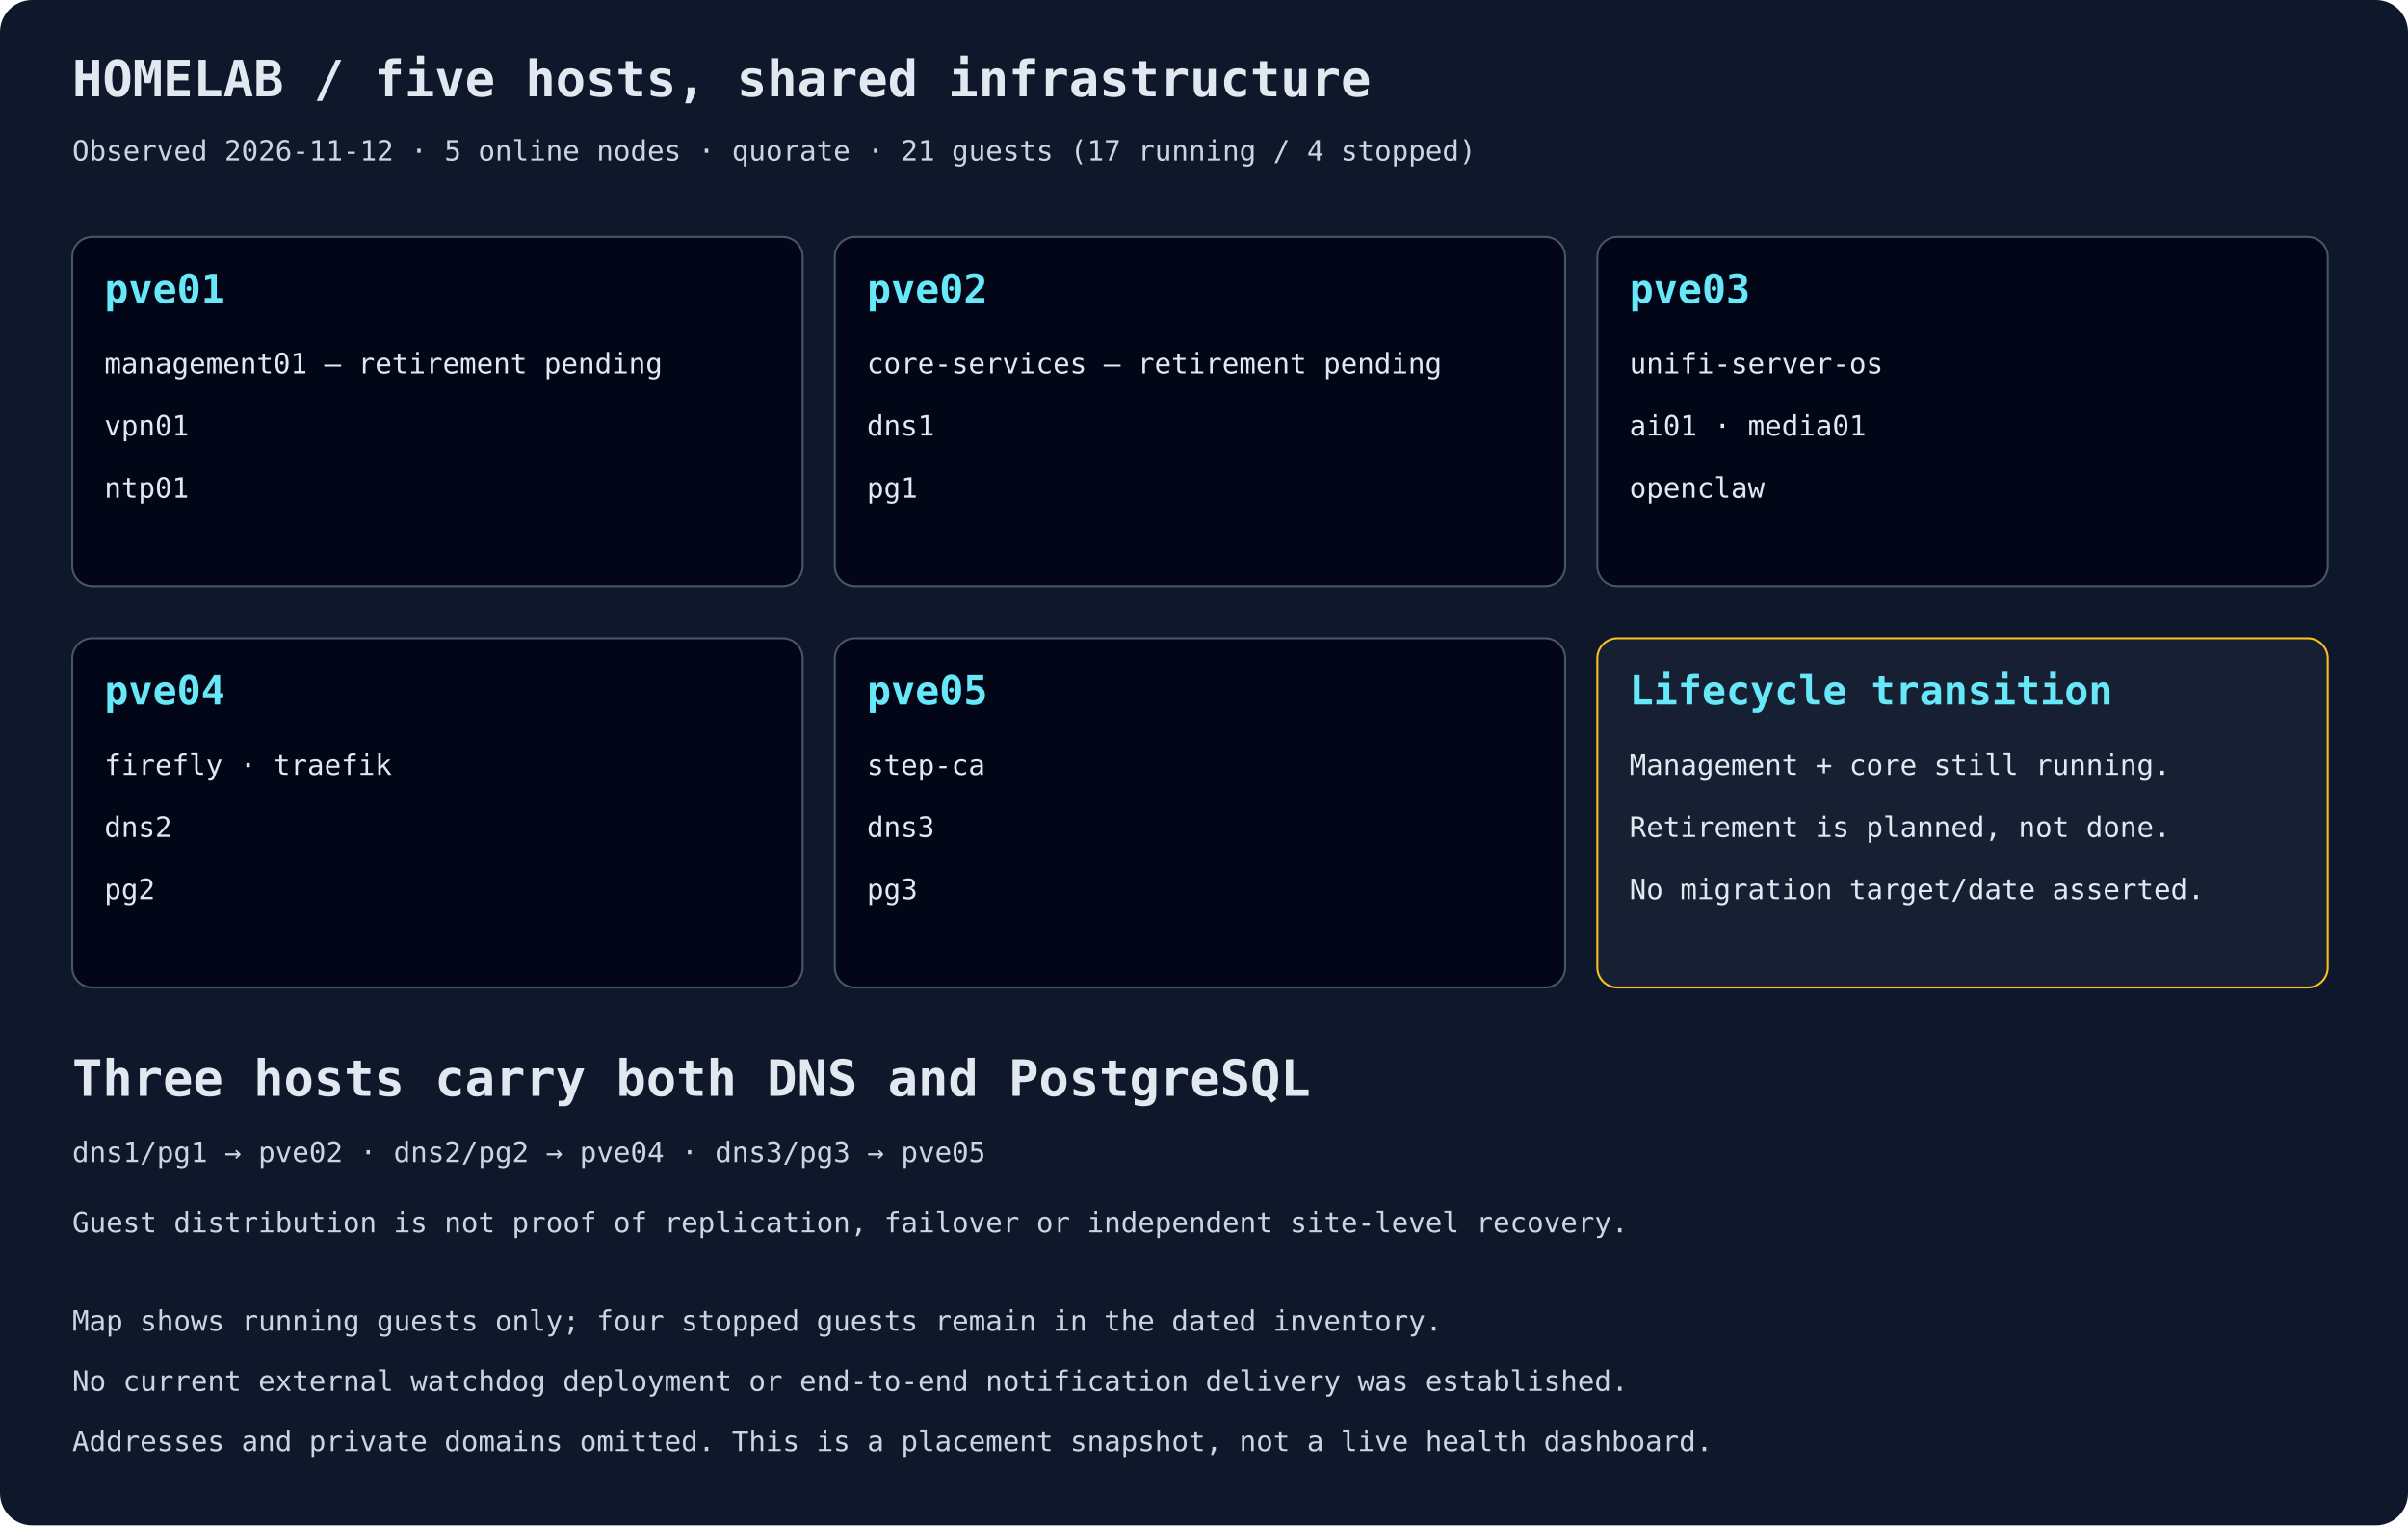
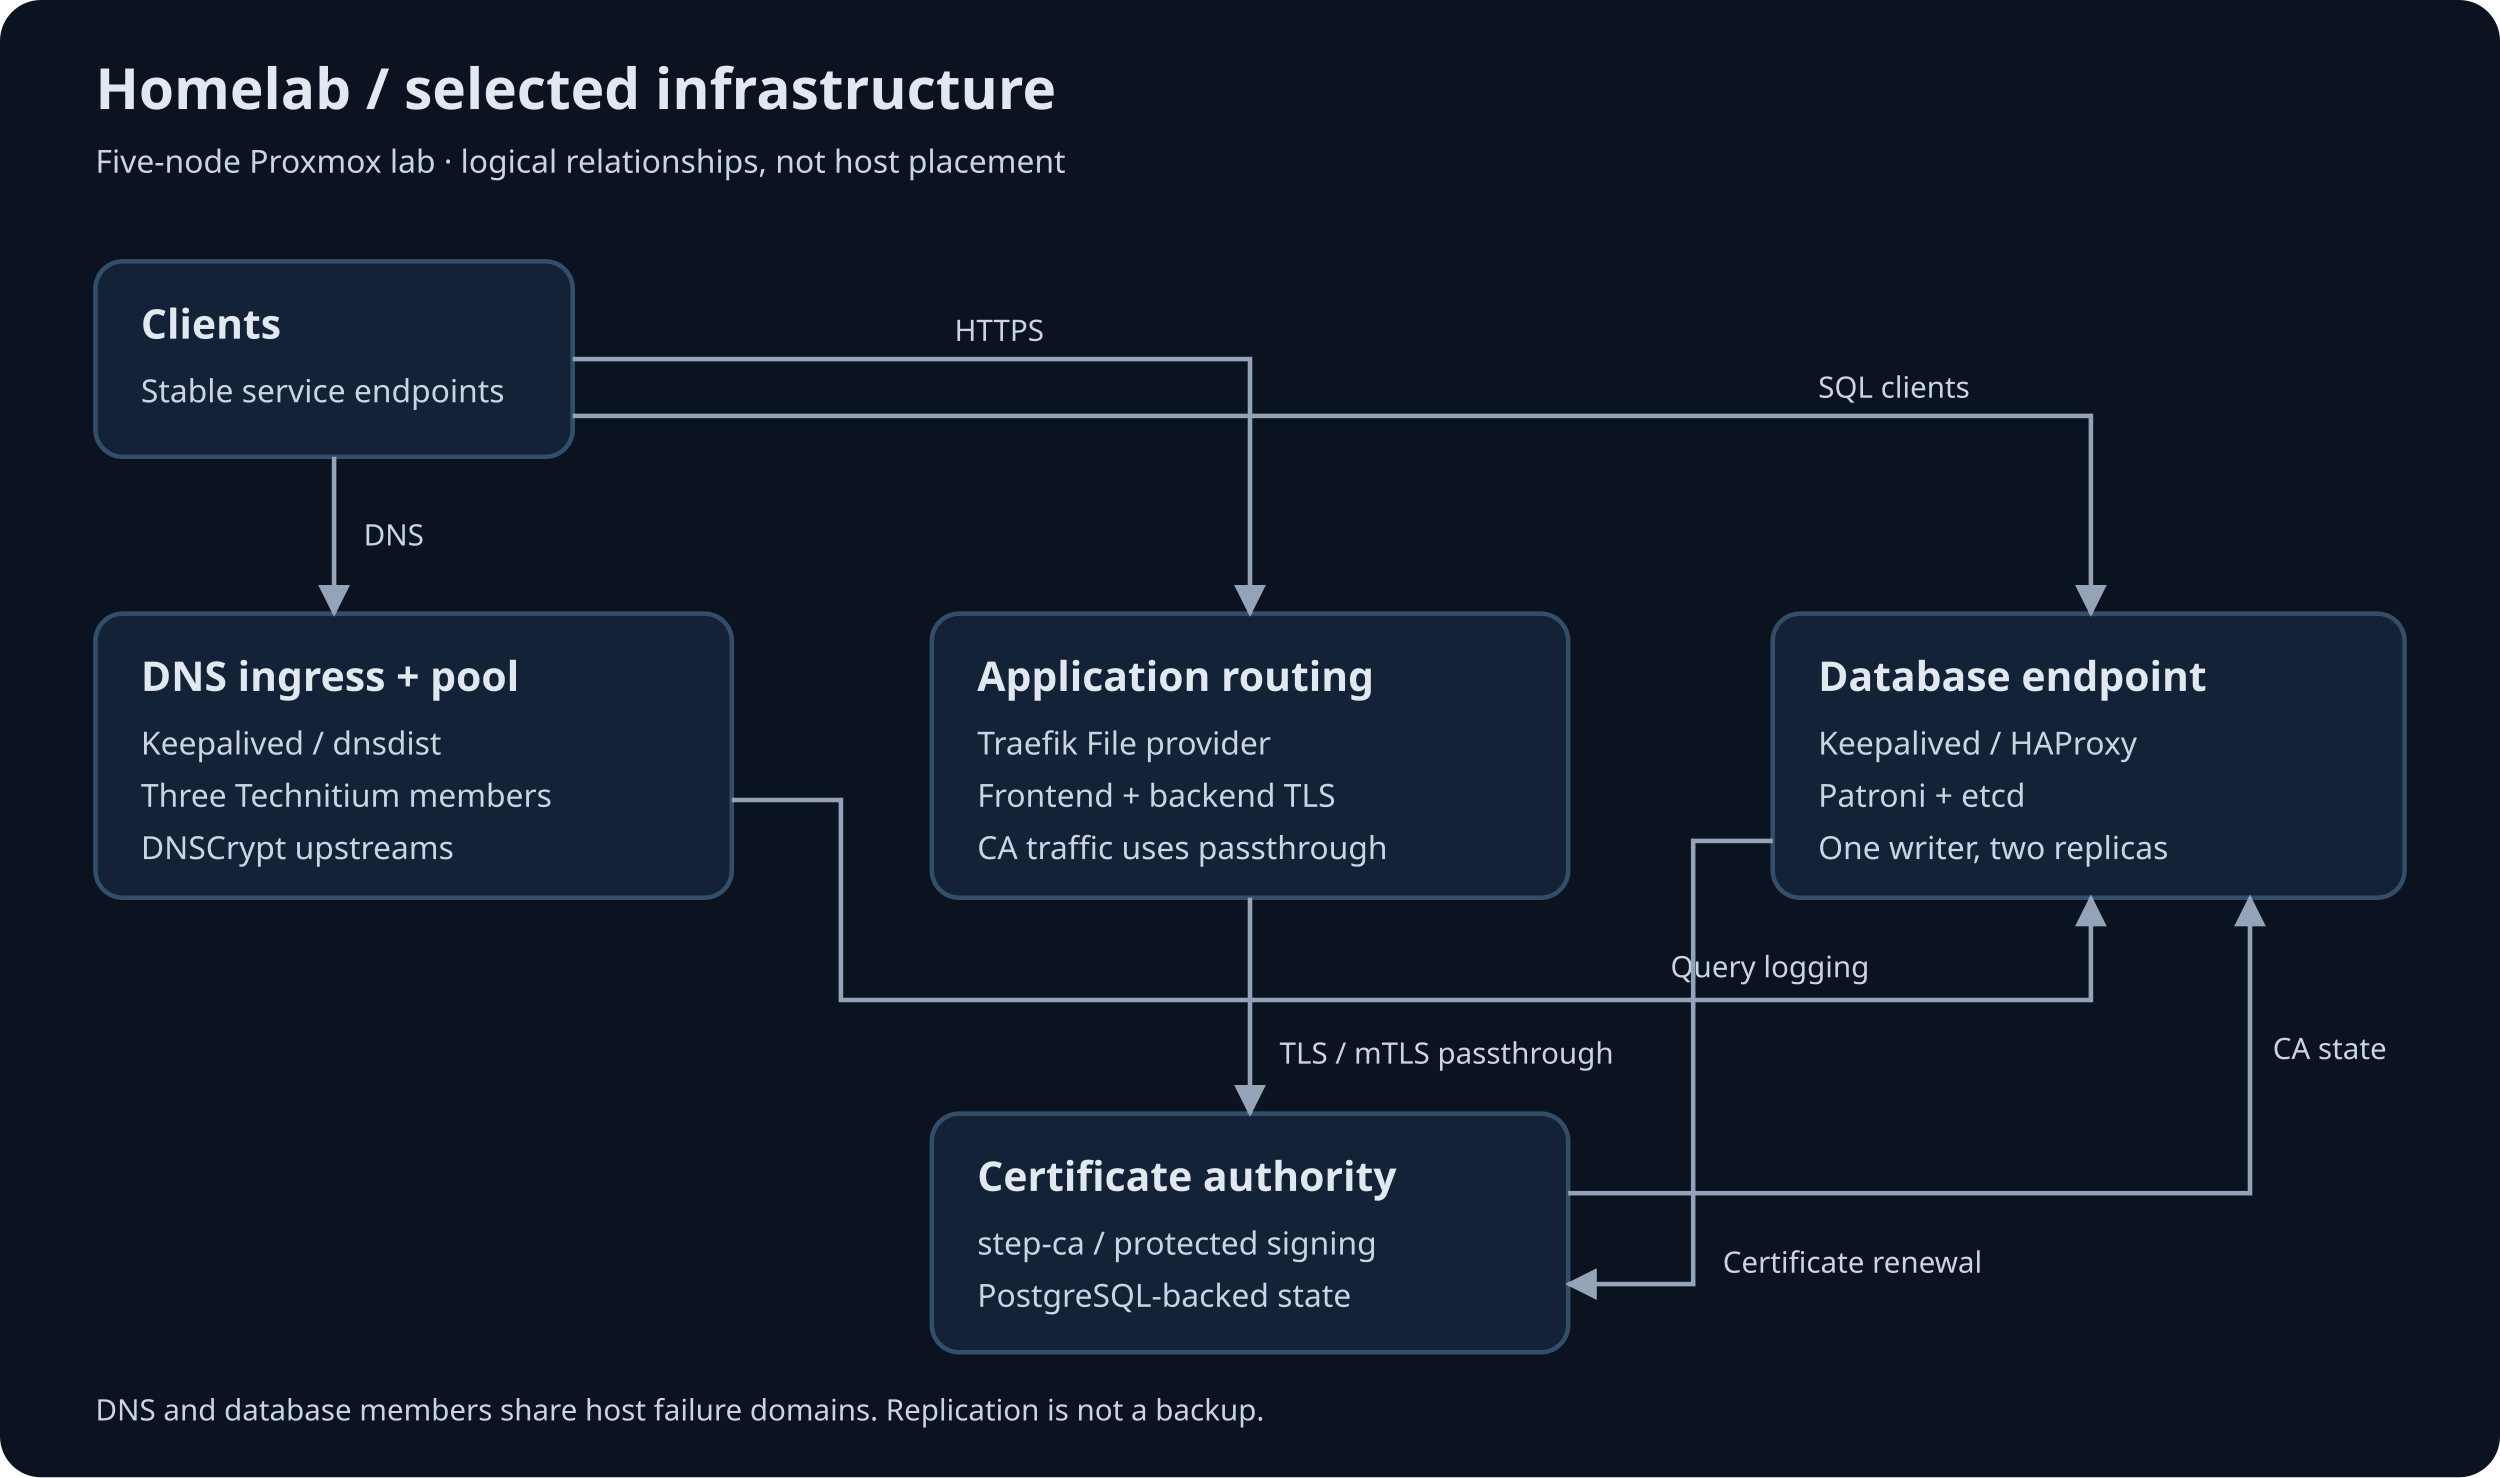
- <svg xmlns="http://www.w3.org/2000/svg" viewBox="0 0 1200 760" role="img" aria-labelledby="title desc">
-   <style>text{font-family:ui-monospace,Consolas,monospace;fill:#e2e8f0}.heading{font-size:25px;font-weight:700}.node{font-size:20px;font-weight:700;fill:#67e8f9}.label{font-size:14px}.note{font-size:14px;fill:#cbd5e1}</style>
-   <rect width="1200" height="760" rx="16" fill="#0f172a" />
-   <text x="36" y="48" class="heading">HOMELAB / five hosts, shared infrastructure</text>
-   <text x="36" y="80" class="note">Observed 2026-11-12 · 5 online nodes · quorate · 21 guests (17 running / 4 stopped)</text>
-   <g>
-     <rect x="36" y="118" width="364" height="174" rx="10" fill="#020617" stroke="#475569" />
-     <text x="52" y="151" class="node">pve01</text>
-     <text x="52" y="186" class="label">management01 — retirement pending</text>
-     <text x="52" y="217" class="label">vpn01</text>
-     <text x="52" y="248" class="label">ntp01</text>
-   </g>
-   <g>
-     <rect x="416" y="118" width="364" height="174" rx="10" fill="#020617" stroke="#475569" />
-     <text x="432" y="151" class="node">pve02</text>
-     <text x="432" y="186" class="label">core-services — retirement pending</text>
-     <text x="432" y="217" class="label">dns1</text>
-     <text x="432" y="248" class="label">pg1</text>
-   </g>
-   <g>
-     <rect x="796" y="118" width="364" height="174" rx="10" fill="#020617" stroke="#475569" />
-     <text x="812" y="151" class="node">pve03</text>
-     <text x="812" y="186" class="label">unifi-server-os</text>
-     <text x="812" y="217" class="label">ai01 · media01</text>
-     <text x="812" y="248" class="label">openclaw</text>
-   </g>
-   <g>
-     <rect x="36" y="318" width="364" height="174" rx="10" fill="#020617" stroke="#475569" />
-     <text x="52" y="351" class="node">pve04</text>
-     <text x="52" y="386" class="label">firefly · traefik</text>
-     <text x="52" y="417" class="label">dns2</text>
-     <text x="52" y="448" class="label">pg2</text>
-   </g>
-   <g>
-     <rect x="416" y="318" width="364" height="174" rx="10" fill="#020617" stroke="#475569" />
-     <text x="432" y="351" class="node">pve05</text>
-     <text x="432" y="386" class="label">step-ca</text>
-     <text x="432" y="417" class="label">dns3</text>
-     <text x="432" y="448" class="label">pg3</text>
-   </g>
-   <g>
-     <rect x="796" y="318" width="364" height="174" rx="10" fill="#172033" stroke="#fbbf24" />
-     <text x="812" y="351" class="node">Lifecycle transition</text>
-     <text x="812" y="386" class="label">Management + core still running.</text>
-     <text x="812" y="417" class="label">Retirement is planned, not done.</text>
-     <text x="812" y="448" class="label">No migration target/date asserted.</text>
-   </g>
-   <text x="36" y="546" class="heading">Three hosts carry both DNS and PostgreSQL</text>
-   <text x="36" y="579" class="note">dns1/pg1 → pve02 · dns2/pg2 → pve04 · dns3/pg3 → pve05</text>
-   <text x="36" y="614" class="note">Guest distribution is not proof of replication, failover or independent site-level recovery.</text>
-   <text x="36" y="663" class="note">Map shows running guests only; four stopped guests remain in the dated inventory.</text>
-   <text x="36" y="693" class="note">No current external watchdog deployment or end-to-end notification delivery was established.</text>
-   <text x="36" y="723" class="note">Addresses and private domains omitted. This is a placement snapshot, not a live health dashboard.</text>
+ <svg xmlns="http://www.w3.org/2000/svg" width="1100" height="650" viewBox="0 0 1100 650" role="img" aria-labelledby="title desc">
+   <defs>
+     <marker id="arrow" viewBox="0 0 10 10" refX="9" refY="5" markerWidth="7" markerHeight="7" orient="auto-start-reverse">
+       <path d="M0 0 10 5 0 10Z" fill="#94a3b8" />
+     </marker>
+   </defs>
+   <rect width="1100" height="650" rx="18" fill="#0b1220" />
+   <style>text{font-family:system-ui,sans-serif;fill:#e2e8f0}.label{font-size:13px;fill:#cbd5e1}.box{fill:#142237;stroke:#334e68;stroke-width:2}.heading{font-size:18px;font-weight:600}.detail{font-size:14px;fill:#cbd5e1}.line{fill:none;stroke:#94a3b8;stroke-width:2;marker-end:url(#arrow)}</style>
+   <text x="42" y="48" font-size="25" font-weight="600">Homelab / selected infrastructure</text>
+   <text x="42" y="76" class="detail">Five-node Proxmox lab · logical relationships, not host placement</text>
+   <rect class="box" x="42" y="115" width="210" height="86" rx="12" />
+   <text x="62" y="149" class="heading">Clients</text>
+   <text x="62" y="177" class="detail">Stable service endpoints</text>
+   <rect class="box" x="42" y="270" width="280" height="125" rx="12" />
+   <text x="62" y="304" class="heading">DNS ingress + pool</text>
+   <text x="62" y="332" class="detail">Keepalived / dnsdist</text>
+   <text x="62" y="355" class="detail">Three Technitium members</text>
+   <text x="62" y="378" class="detail">DNSCrypt upstreams</text>
+   <rect class="box" x="410" y="270" width="280" height="125" rx="12" />
+   <text x="430" y="304" class="heading">Application routing</text>
+   <text x="430" y="332" class="detail">Traefik File provider</text>
+   <text x="430" y="355" class="detail">Frontend + backend TLS</text>
+   <text x="430" y="378" class="detail">CA traffic uses passthrough</text>
+   <rect class="box" x="780" y="270" width="278" height="125" rx="12" />
+   <text x="800" y="304" class="heading">Database endpoint</text>
+   <text x="800" y="332" class="detail">Keepalived / HAProxy</text>
+   <text x="800" y="355" class="detail">Patroni + etcd</text>
+   <text x="800" y="378" class="detail">One writer, two replicas</text>
+   <rect class="box" x="410" y="490" width="280" height="105" rx="12" />
+   <text x="430" y="524" class="heading">Certificate authority</text>
+   <text x="430" y="552" class="detail">step-ca / protected signing</text>
+   <text x="430" y="575" class="detail">PostgreSQL-backed state</text>
+   <path class="line" d="M147 201V270" />
+   <text x="160" y="240" class="label">DNS</text>
+   <path class="line" d="M252 158H550V270" />
+   <text x="420" y="150" class="label">HTTPS</text>
+   <path class="line" d="M252 183H920V270" />
+   <text x="800" y="175" class="label">SQL clients</text>
+   <path class="line" d="M322 352H370V440H920V395" />
+   <text x="735" y="430" class="label">Query logging</text>
+   <path class="line" d="M550 395V490" />
+   <text x="563" y="468" class="label">TLS / mTLS passthrough</text>
+   <path class="line" d="M690 525H990V395" />
+   <text x="1000" y="466" class="label">CA state</text>
+   <path class="line" d="M780 370H745V565H690" />
+   <text x="758" y="560" class="label">Certificate renewal</text>
+   <text x="42" y="625" class="label">DNS and database members share host failure domains. Replication is not a backup.</text>
</svg>
